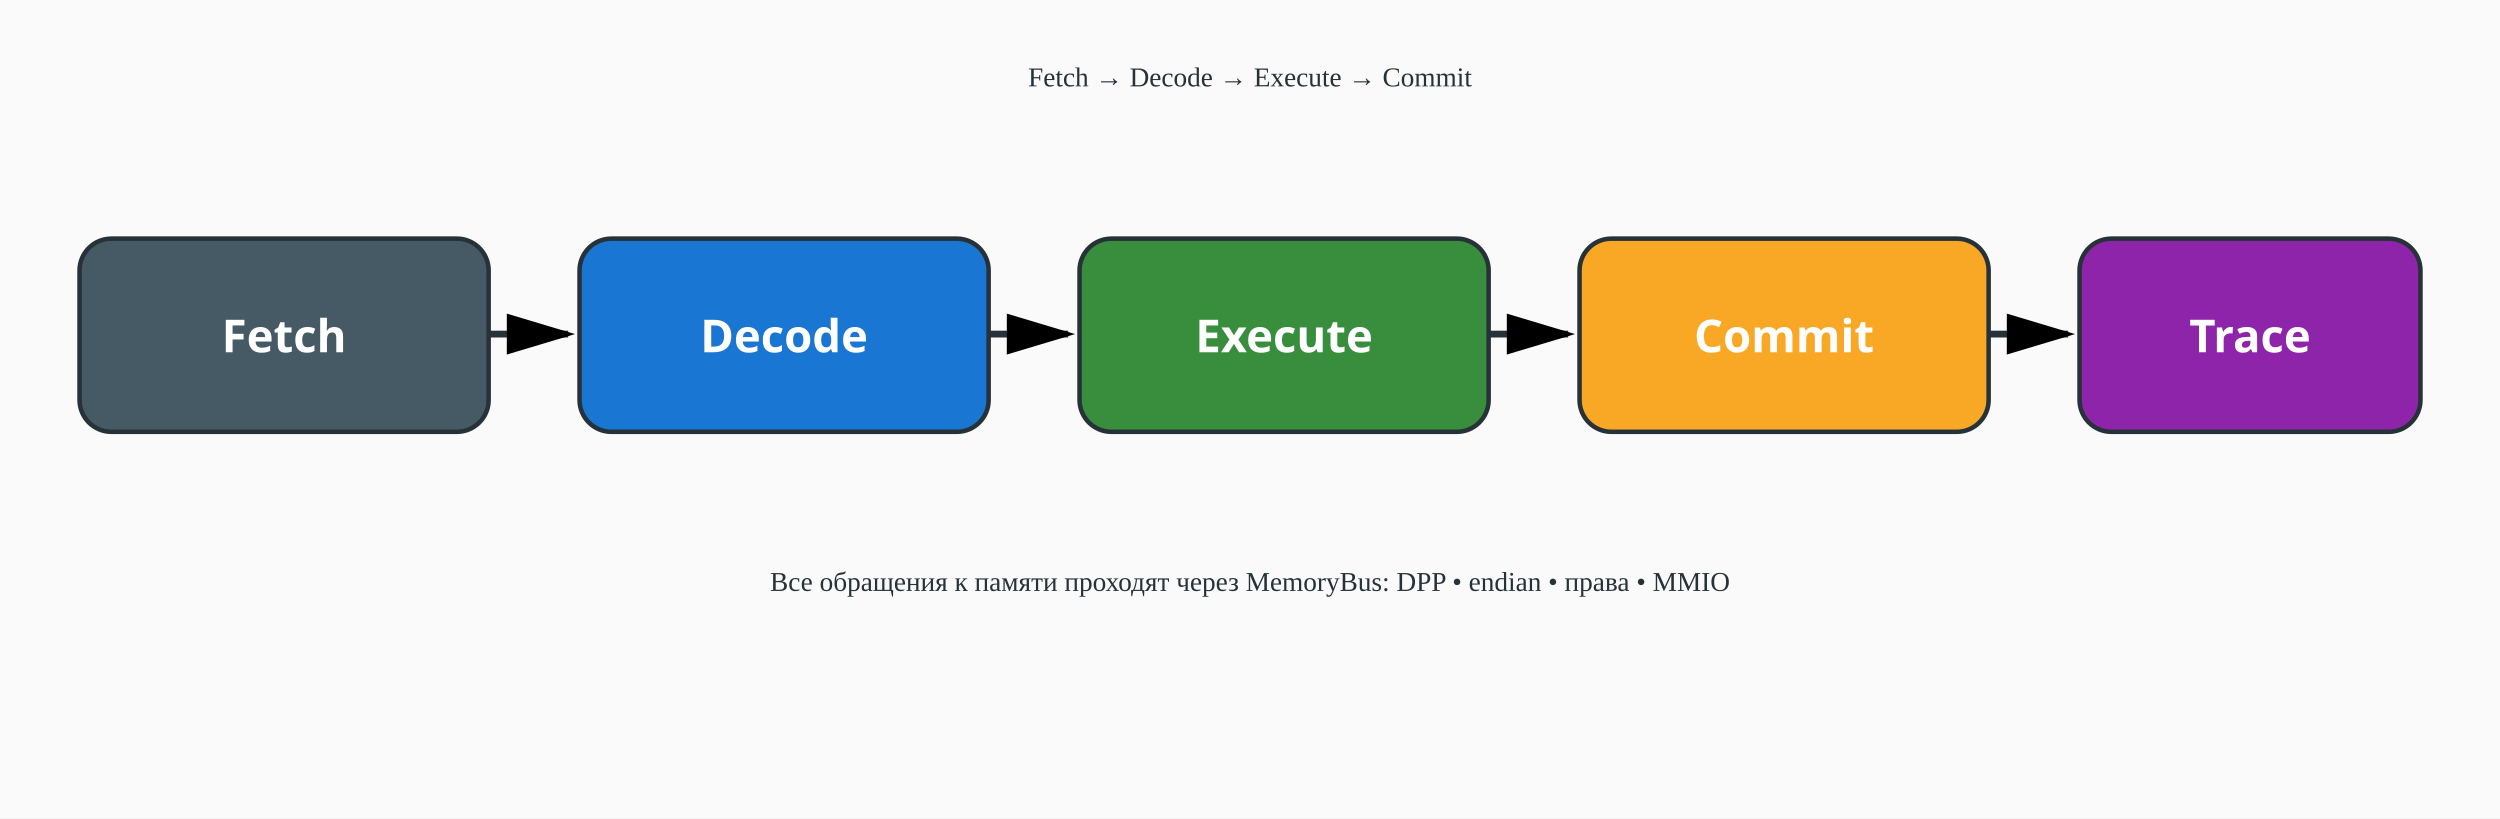
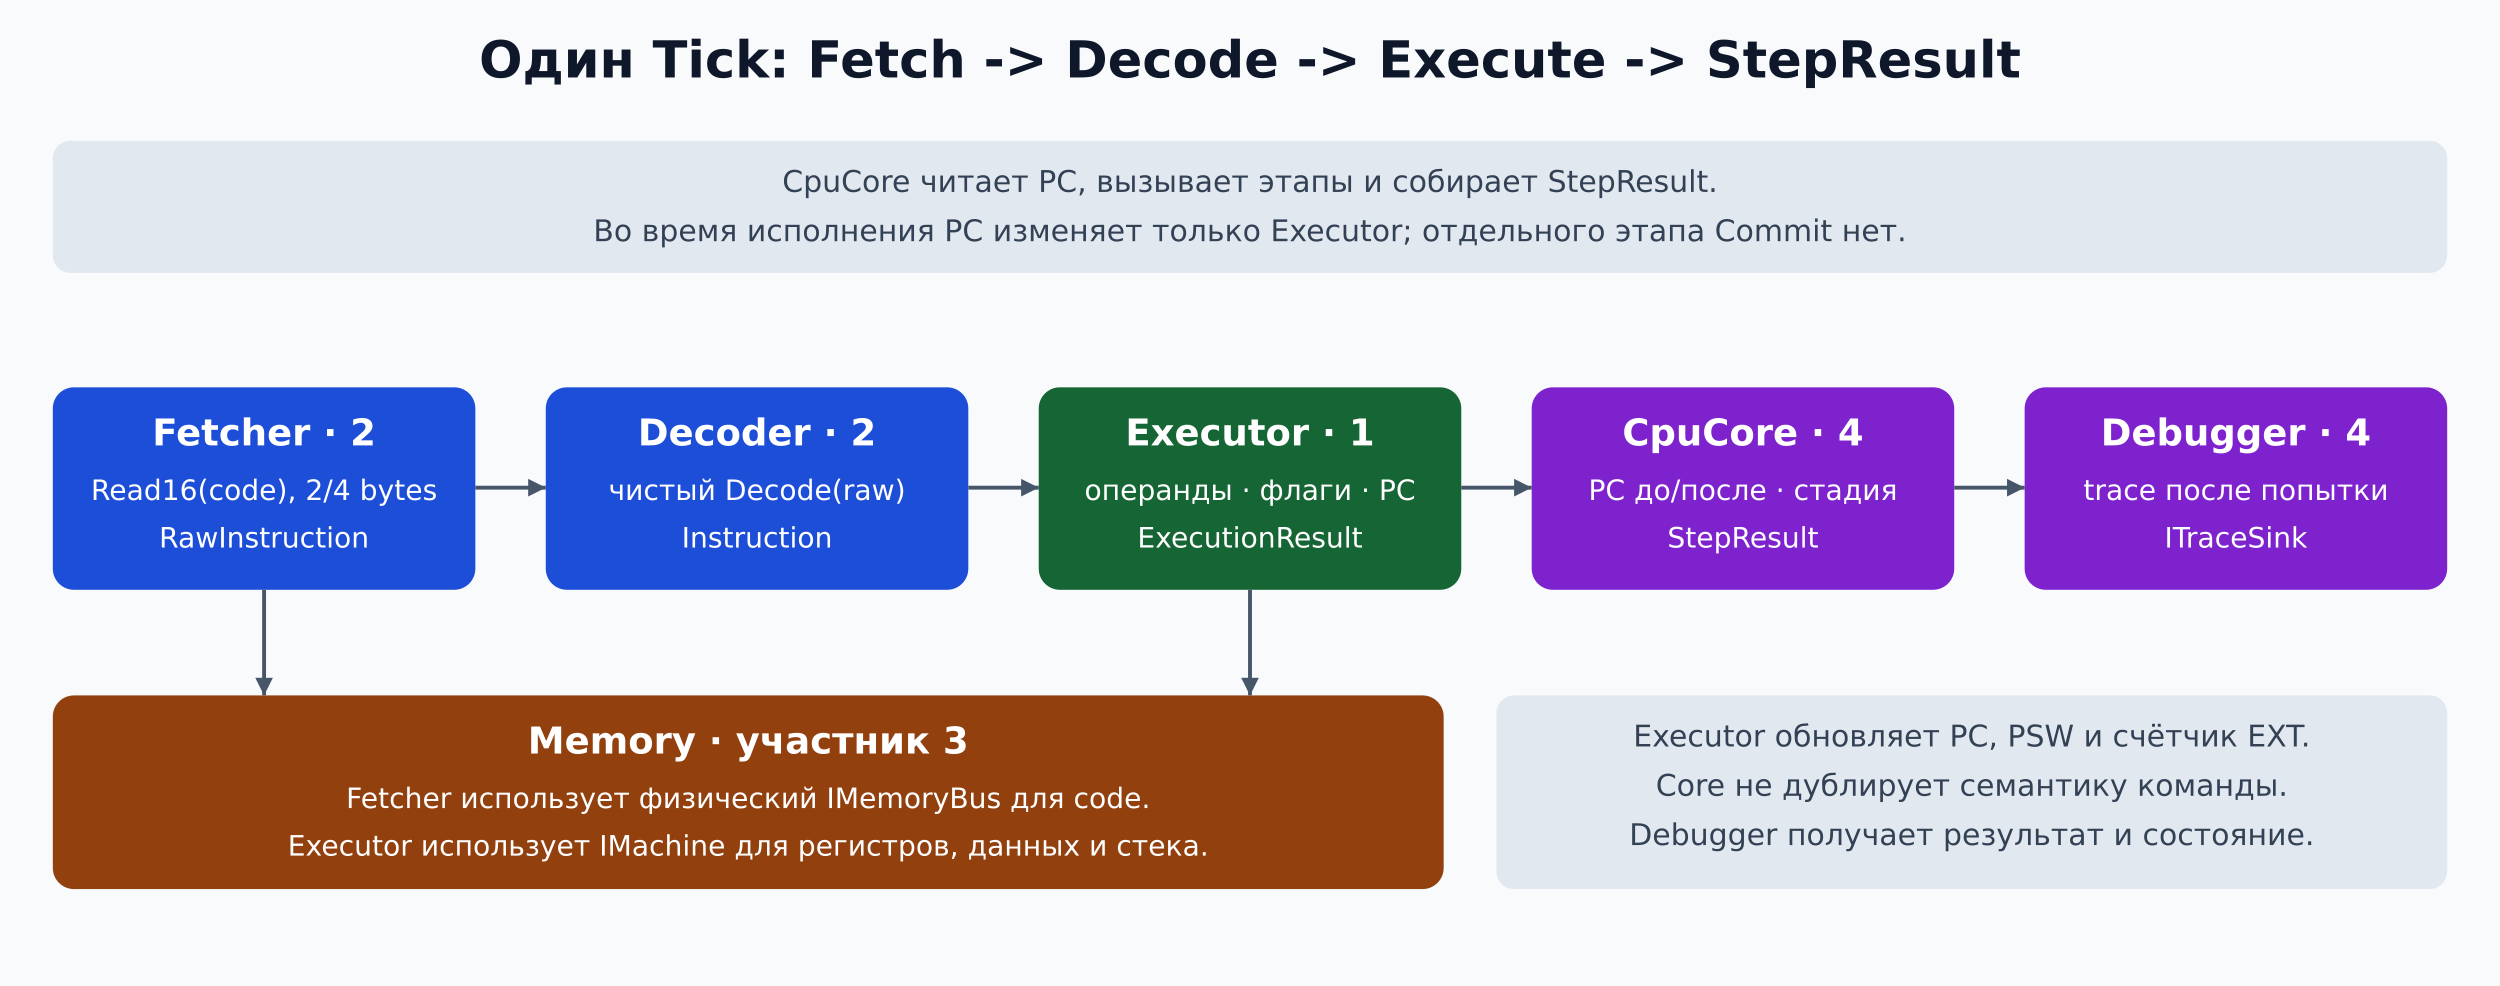
- <svg xmlns="http://www.w3.org/2000/svg" width="1100" height="360">
-   <style>.b{stroke:#263238;stroke-width:2;rx:14}.t{font:bold 20px sans-serif;fill:#fff}.a{stroke:#263238;stroke-width:3;marker-end:url(#m)}</style>
+ <svg xmlns="http://www.w3.org/2000/svg" width="1420" height="560" viewBox="0 0 1420 560" role="img" aria-labelledby="title">
  <defs>
-     <marker id="m" markerWidth="10" markerHeight="10" refX="9" refY="3" orient="auto">
-       <path d="M0 0L10 3 0 6Z" />
+     <marker id="arrow" markerWidth="10" markerHeight="10" refX="8" refY="5" orient="auto" markerUnits="userSpaceOnUse">
+       <path d="M0 0 L10 5 L0 10 Z" fill="#475569" />
    </marker>
  </defs>
-   <rect width="1100" height="360" fill="#fafafa" />
-   <text x="550" y="38" text-anchor="middle" font="bold 28px sans-serif" fill="#263238">Fetch → Decode → Execute → Commit</text>
-   <rect class="b" x="35" y="105" width="180" height="85" fill="#455a64" />
-   <text class="t" x="125" y="155" text-anchor="middle">Fetch</text>
-   <rect class="b" x="255" y="105" width="180" height="85" fill="#1976d2" />
-   <text class="t" x="345" y="155" text-anchor="middle">Decode</text>
-   <rect class="b" x="475" y="105" width="180" height="85" fill="#388e3c" />
-   <text class="t" x="565" y="155" text-anchor="middle">Execute</text>
-   <rect class="b" x="695" y="105" width="180" height="85" fill="#f9a825" />
-   <text class="t" x="785" y="155" text-anchor="middle">Commit</text>
-   <rect class="b" x="915" y="105" width="150" height="85" fill="#8e24aa" />
-   <text class="t" x="990" y="155" text-anchor="middle">Trace</text>
-   <line class="a" x1="215" y1="147" x2="250" y2="147" />
-   <line class="a" x1="435" y1="147" x2="470" y2="147" />
-   <line class="a" x1="655" y1="147" x2="690" y2="147" />
-   <line class="a" x1="875" y1="147" x2="910" y2="147" />
-   <text x="550" y="260" text-anchor="middle" font="18px sans-serif" fill="#263238">Все обращения к памяти проходят через MemoryBus: DPP • endian • права • MMIO</text>
+   <style>text{font-family:DejaVu Sans,sans-serif} .edge{fill:none;stroke:#475569;stroke-width:2.2;} .link{fill:none;stroke:#94a3b8;stroke-width:2;stroke-dasharray:6 5} .heading{font-size:29px;font-weight:700;fill:#0f172a} .label{font-size:17px;fill:#334155} .box-title{font-size:21px;font-weight:700;fill:white} .box-body{font-size:16px;fill:white}</style>
+   <rect width="1420" height="560" fill="#f8fafc" />
+   <text class="heading" x="710" y="44" text-anchor="middle">Один Tick: Fetch -&gt; Decode -&gt; Execute -&gt; StepResult</text>
+   <rect x="30" y="80" width="1360" height="75" rx="10" fill="#e2e8f0" />
+   <text class="label" x="710.0" y="109" text-anchor="middle">CpuCore читает PC, вызывает этапы и собирает StepResult.</text>
+   <text class="label" x="710.0" y="137" text-anchor="middle">Во время исполнения PC изменяет только Executor; отдельного этапа Commit нет.</text>
+   <rect x="30" y="220" width="240" height="115" rx="12" fill="#1d4ed8" />
+   <text class="box-title" x="150.0" y="253" text-anchor="middle">Fetcher · 2</text>
+   <text class="box-body" x="150.0" y="284" text-anchor="middle">Read16(code), 2/4 bytes</text>
+   <text class="box-body" x="150.0" y="311" text-anchor="middle">RawInstruction</text>
+   <rect x="310" y="220" width="240" height="115" rx="12" fill="#1d4ed8" />
+   <text class="box-title" x="430.0" y="253" text-anchor="middle">Decoder · 2</text>
+   <text class="box-body" x="430.0" y="284" text-anchor="middle">чистый Decode(raw)</text>
+   <text class="box-body" x="430.0" y="311" text-anchor="middle">Instruction</text>
+   <rect x="590" y="220" width="240" height="115" rx="12" fill="#166534" />
+   <text class="box-title" x="710.0" y="253" text-anchor="middle">Executor · 1</text>
+   <text class="box-body" x="710.0" y="284" text-anchor="middle">операнды · флаги · PC</text>
+   <text class="box-body" x="710.0" y="311" text-anchor="middle">ExecutionResult</text>
+   <rect x="870" y="220" width="240" height="115" rx="12" fill="#7e22ce" />
+   <text class="box-title" x="990.0" y="253" text-anchor="middle">CpuCore · 4</text>
+   <text class="box-body" x="990.0" y="284" text-anchor="middle">PC до/после · стадия</text>
+   <text class="box-body" x="990.0" y="311" text-anchor="middle">StepResult</text>
+   <rect x="1150" y="220" width="240" height="115" rx="12" fill="#7e22ce" />
+   <text class="box-title" x="1270.0" y="253" text-anchor="middle">Debugger · 4</text>
+   <text class="box-body" x="1270.0" y="284" text-anchor="middle">trace после попытки</text>
+   <text class="box-body" x="1270.0" y="311" text-anchor="middle">ITraceSink</text>
+   <path class="edge" d="M270 277 H310" />
+   <path class="edge" d="M550 277 H590" />
+   <path class="edge" d="M830 277 H870" />
+   <path class="edge" d="M1110 277 H1150" />
+   <path class="edge" d="M150 335 V395" />
+   <path class="edge" d="M710 335 V395" />
+   <rect x="30" y="395" width="790" height="110" rx="12" fill="#92400e" />
+   <text class="box-title" x="425.0" y="428" text-anchor="middle">Memory · участник 3</text>
+   <text class="box-body" x="425.0" y="459" text-anchor="middle">Fetcher использует физический IMemoryBus для code.</text>
+   <text class="box-body" x="425.0" y="486" text-anchor="middle">Executor использует IMachine для регистров, данных и стека.</text>
+   <rect x="850" y="395" width="540" height="110" rx="10" fill="#e2e8f0" />
+   <text class="label" x="1120.0" y="424" text-anchor="middle">Executor обновляет PC, PSW и счётчик EXT.</text>
+   <text class="label" x="1120.0" y="452" text-anchor="middle">Core не дублирует семантику команды.</text>
+   <text class="label" x="1120.0" y="480" text-anchor="middle">Debugger получает результат и состояние.</text>
+   <polygon points="310,277 300,272 300,282" fill="#475569" />
+   <polygon points="590,277 580,272 580,282" fill="#475569" />
+   <polygon points="870,277 860,272 860,282" fill="#475569" />
+   <polygon points="1150,277 1140,272 1140,282" fill="#475569" />
+   <polygon points="150,395 145,385 155,385" fill="#475569" />
+   <polygon points="710,395 705,385 715,385" fill="#475569" />
</svg>
